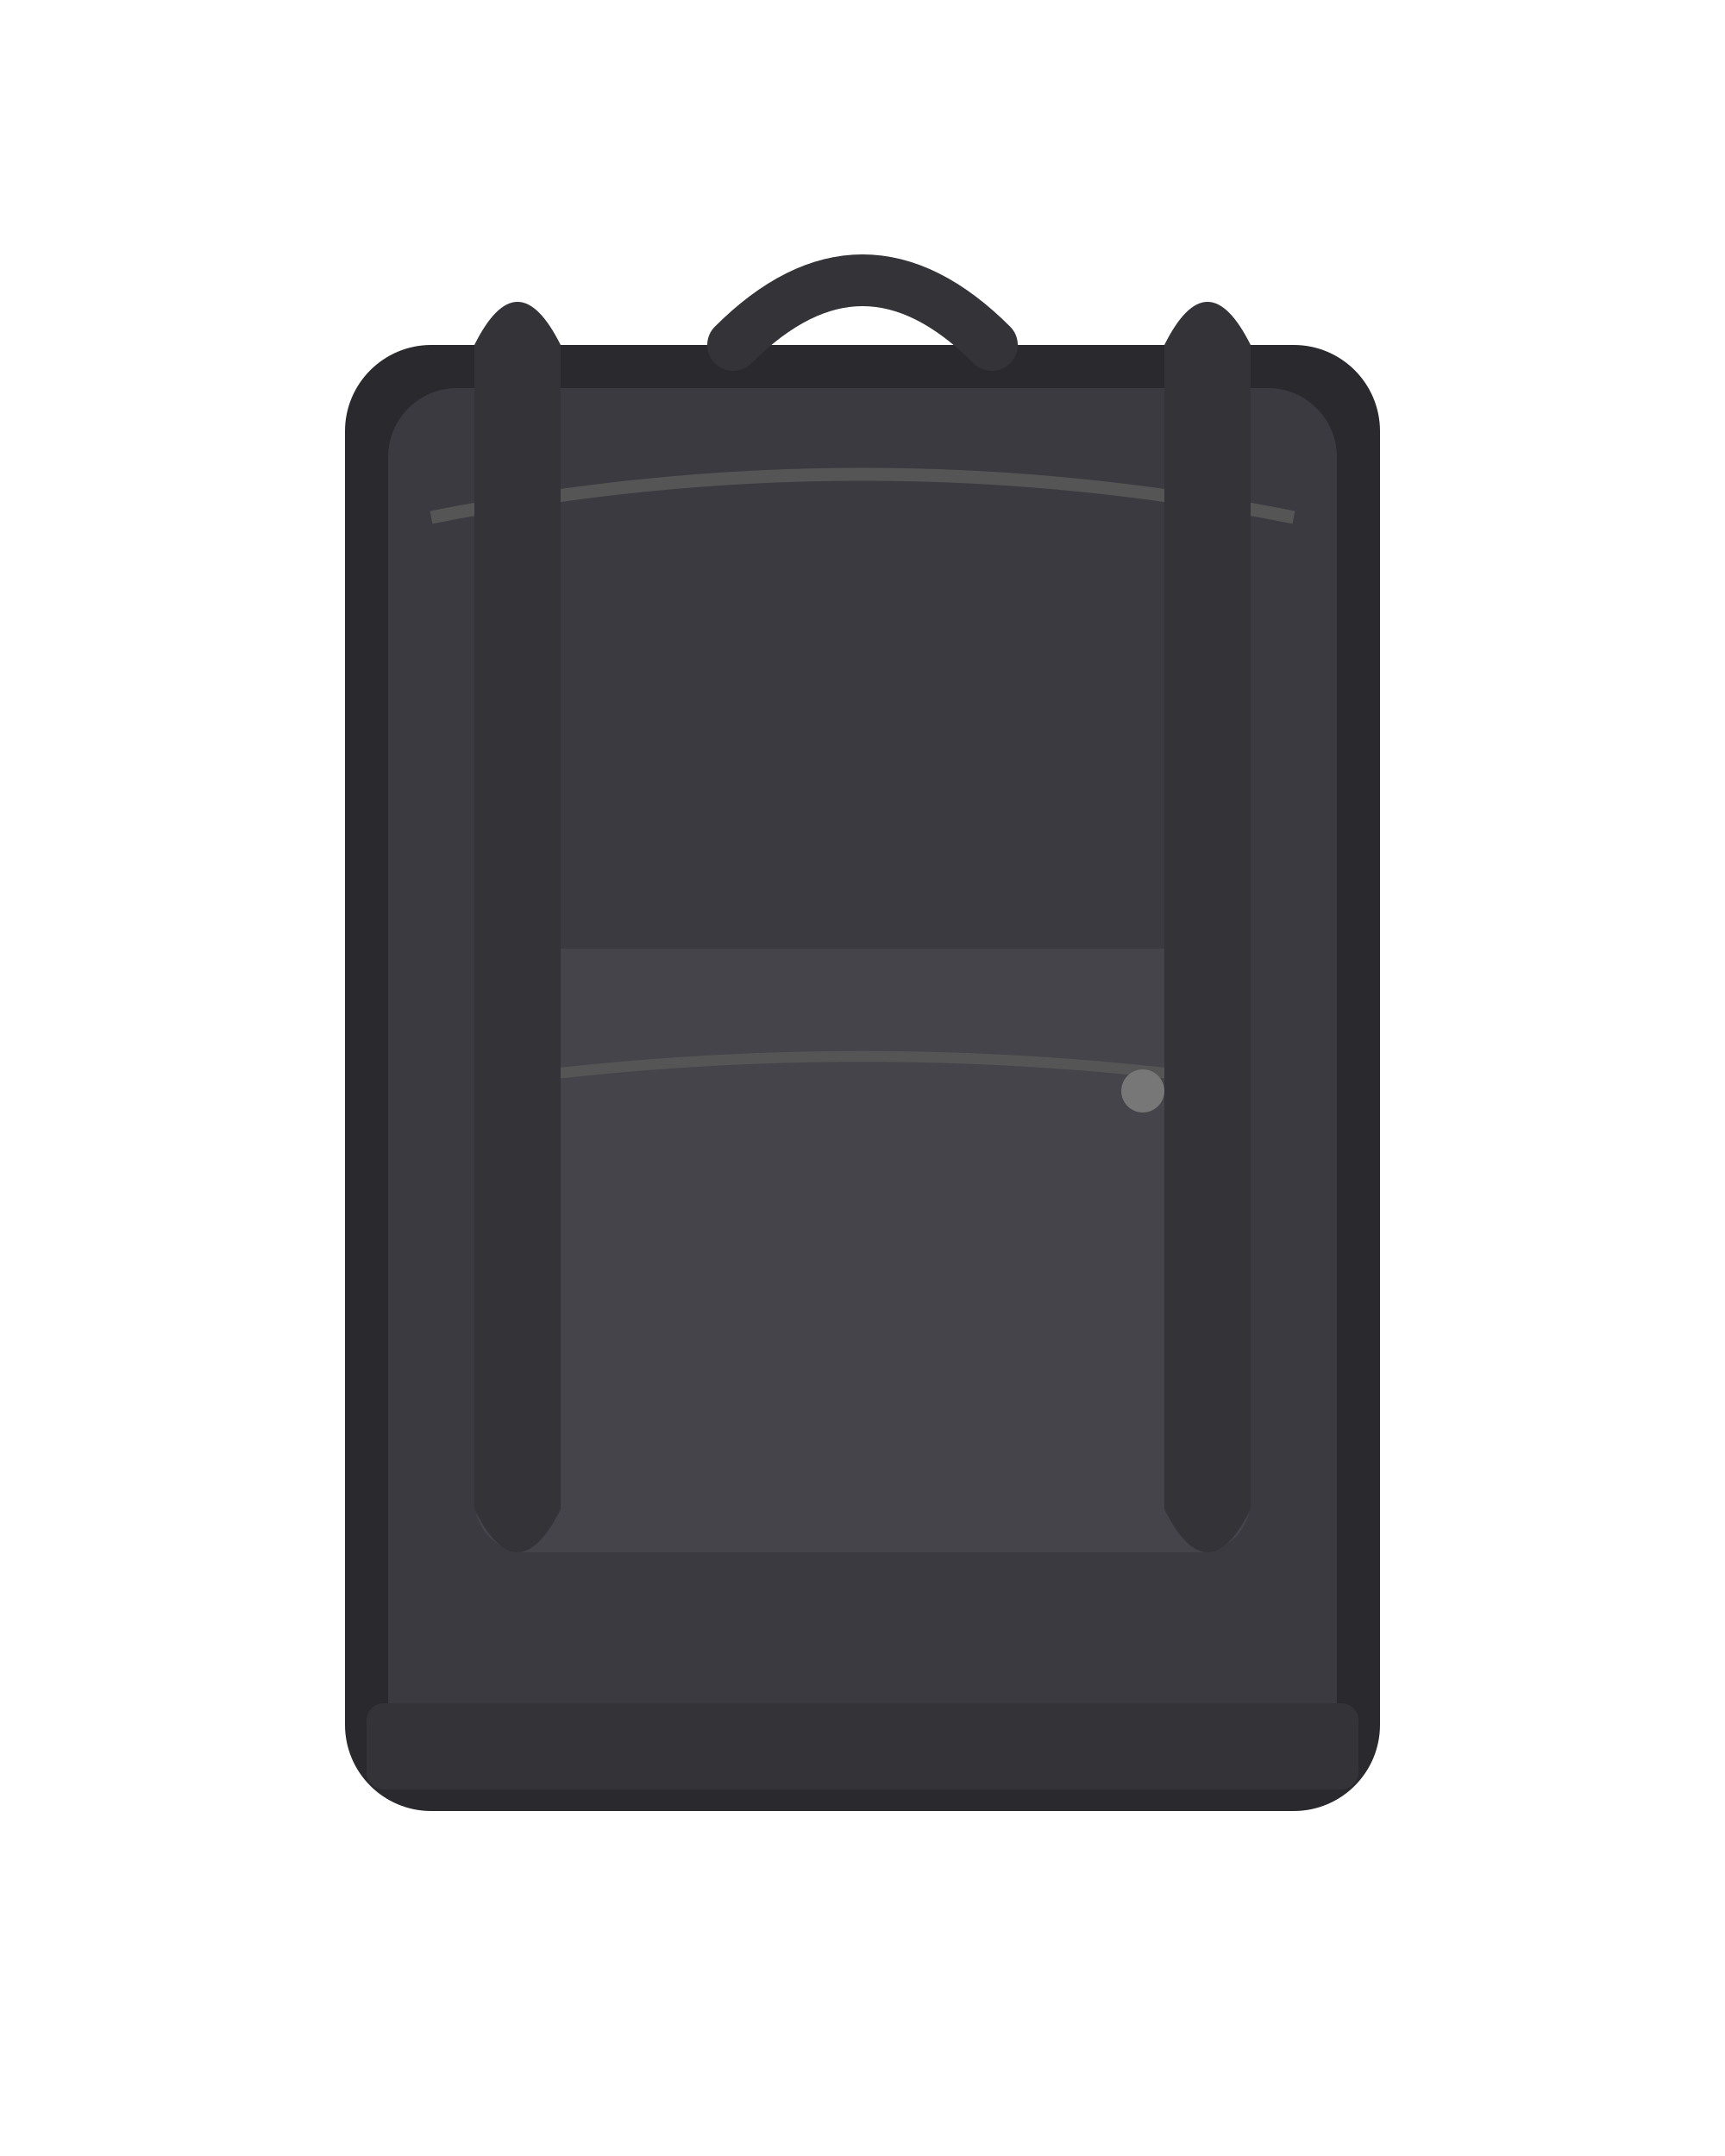
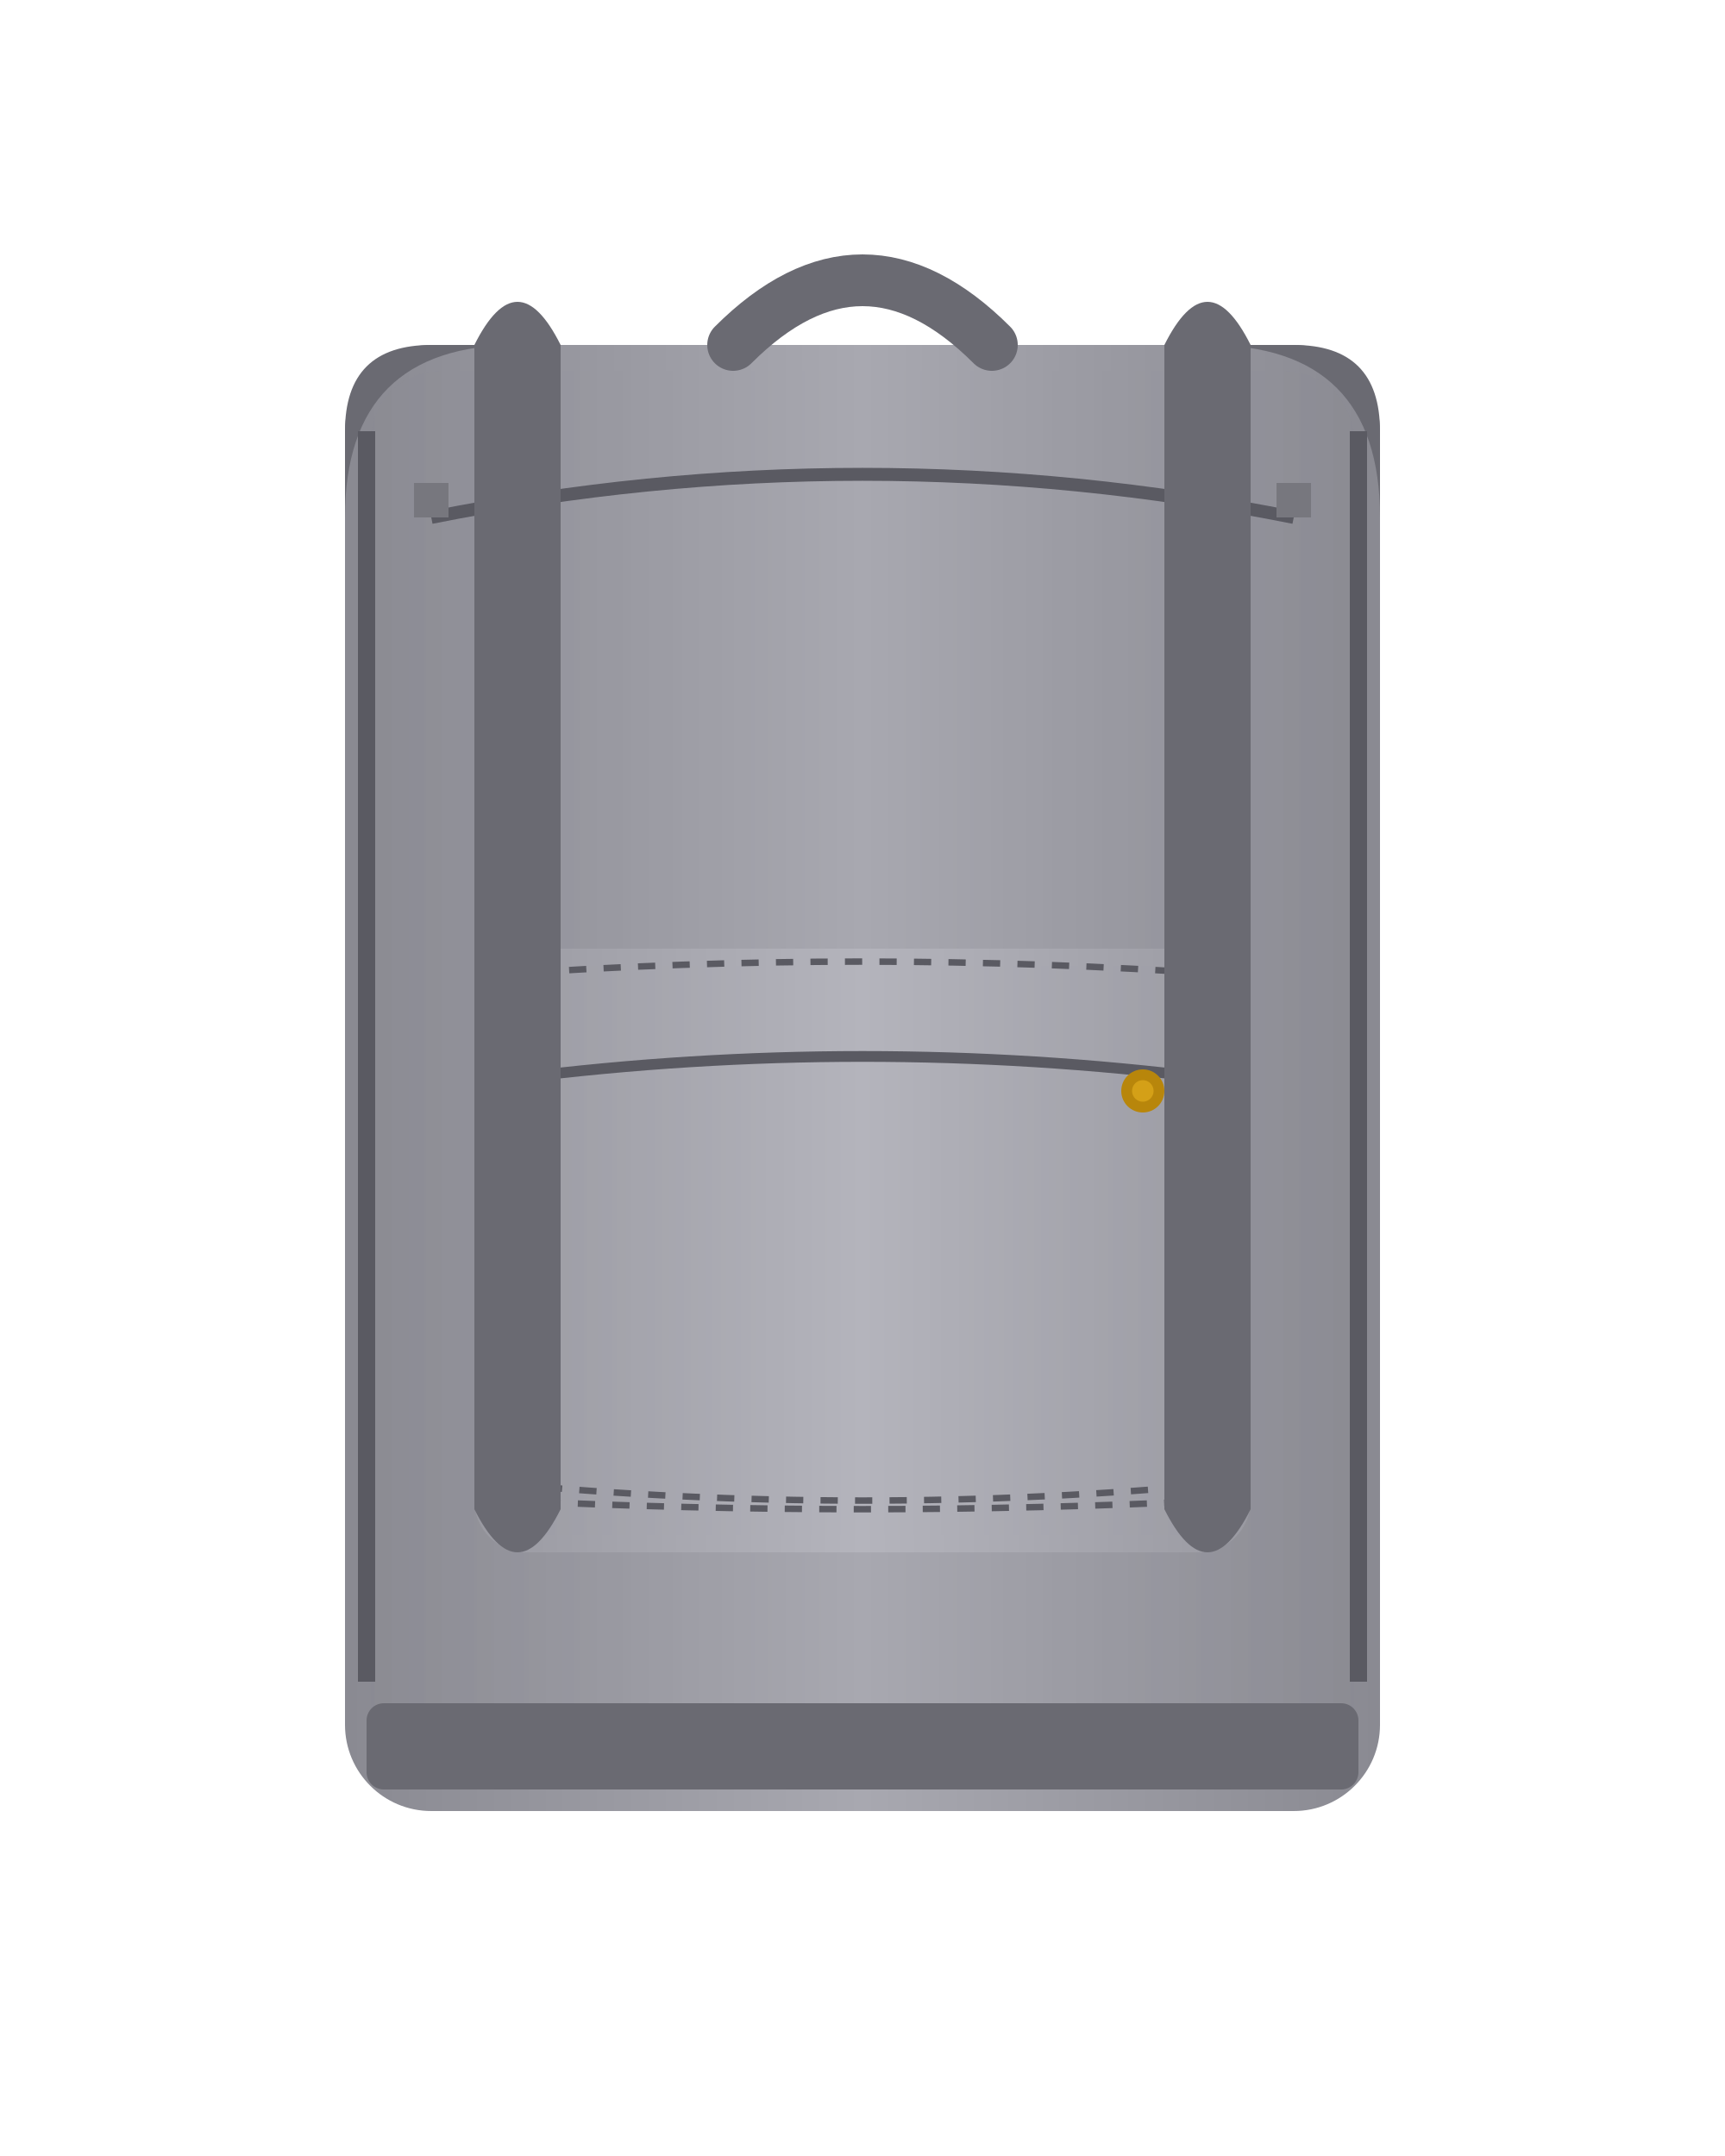
<svg xmlns="http://www.w3.org/2000/svg" width="400" height="500" viewBox="0 0 400 500" fill="none">
-   <rect x="80" y="80" width="240" height="340" rx="20" fill="#2A2A2E" />
-   <rect x="90" y="90" width="220" height="320" rx="16" fill="#3A3A40" />
-   <path d="M100 120 Q200 100 300 120" stroke="#555" stroke-width="3" fill="none" />
-   <circle cx="280" cy="125" r="6" fill="#777" />
-   <rect x="110" y="220" width="180" height="140" rx="12" fill="#44444A" />
-   <path d="M120 250 Q200 240 280 250" stroke="#555" stroke-width="2.5" fill="none" />
-   <circle cx="265" cy="253" r="5" fill="#777" />
-   <path d="M130 80 Q120 60 110 80 L110 350 Q120 370 130 350" fill="#333338" />
-   <path d="M270 80 Q280 60 290 80 L290 350 Q280 370 270 350" fill="#333338" />
-   <path d="M170 80 Q200 50 230 80" stroke="#333338" stroke-width="12" fill="none" stroke-linecap="round" />
-   <rect x="85" y="395" width="230" height="20" rx="4" fill="#333338" />
-   <line x1="85" y1="100" x2="85" y2="390" stroke="#2A2A2E" stroke-width="4" />
-   <line x1="315" y1="100" x2="315" y2="390" stroke="#2A2A2E" stroke-width="4" />
+   <defs>
+     <linearGradient id="bodyG" x1="0" y1="0" x2="1" y2="0">
+       <stop offset="0%" stop-color="#8A8A92" />
+       <stop offset="50%" stop-color="#A8A8B0" />
+       <stop offset="100%" stop-color="#8A8A92" />
+     </linearGradient>
+     <linearGradient id="pocketG" x1="0" y1="0" x2="1" y2="0">
+       <stop offset="0%" stop-color="#9A9AA2" />
+       <stop offset="50%" stop-color="#B4B4BC" />
+       <stop offset="100%" stop-color="#9A9AA2" />
+     </linearGradient>
+   </defs>
+   <rect x="80" y="80" width="240" height="340" rx="20" fill="url(#bodyG)" />
+   <rect x="86" y="86" width="228" height="328" rx="16" fill="url(#bodyG)" opacity="0.35" />
+   <path d="M80 120 Q80 80 120 80 L100 80 Q80 80 80 100 Z" fill="#6A6A72" />
+   <path d="M320 120 Q320 80 280 80 L300 80 Q320 80 320 100 Z" fill="#6A6A72" />
+   <path d="M100 120 Q200 100 300 120" stroke="#5A5A62" stroke-width="3" fill="none" />
+   <rect x="96" y="112" width="8" height="8" fill="#77777E" />
+   <rect x="296" y="112" width="8" height="8" fill="#77777E" />
+   <circle cx="280" cy="125" r="6" fill="#B8860B" />
+   <circle cx="280" cy="125" r="3" fill="#D4A017" />
+   <rect x="110" y="220" width="180" height="140" rx="12" fill="url(#pocketG)" />
+   <rect x="114" y="224" width="172" height="132" rx="10" fill="url(#pocketG)" opacity="0.45" />
+   <path d="M120 250 Q200 240 280 250" stroke="#5A5A62" stroke-width="2.5" fill="none" />
+   <circle cx="265" cy="253" r="5" fill="#B8860B" />
+   <circle cx="265" cy="253" r="2.5" fill="#D4A017" />
+   <path d="M118 348 Q200 352 282 348" stroke="#5A5A62" stroke-width="1.5" stroke-dasharray="4,4" />
+   <path d="M116 226 Q200 220 284 226 L284 344 Q200 352 116 344 Z" stroke="#5A5A62" stroke-width="1.5" stroke-dasharray="4,4" fill="none" />
+   <path d="M130 80 Q120 60 110 80 L110 350 Q120 370 130 350" fill="#6A6A72" />
+   <path d="M270 80 Q280 60 290 80 L290 350 Q280 370 270 350" fill="#6A6A72" />
+   <path d="M170 80 Q200 50 230 80" stroke="#6A6A72" stroke-width="12" fill="none" stroke-linecap="round" />
+   <rect x="85" y="395" width="230" height="20" rx="4" fill="#6A6A72" />
+   <line x1="85" y1="100" x2="85" y2="390" stroke="#5A5A62" stroke-width="4" />
+   <line x1="315" y1="100" x2="315" y2="390" stroke="#5A5A62" stroke-width="4" />
</svg>
